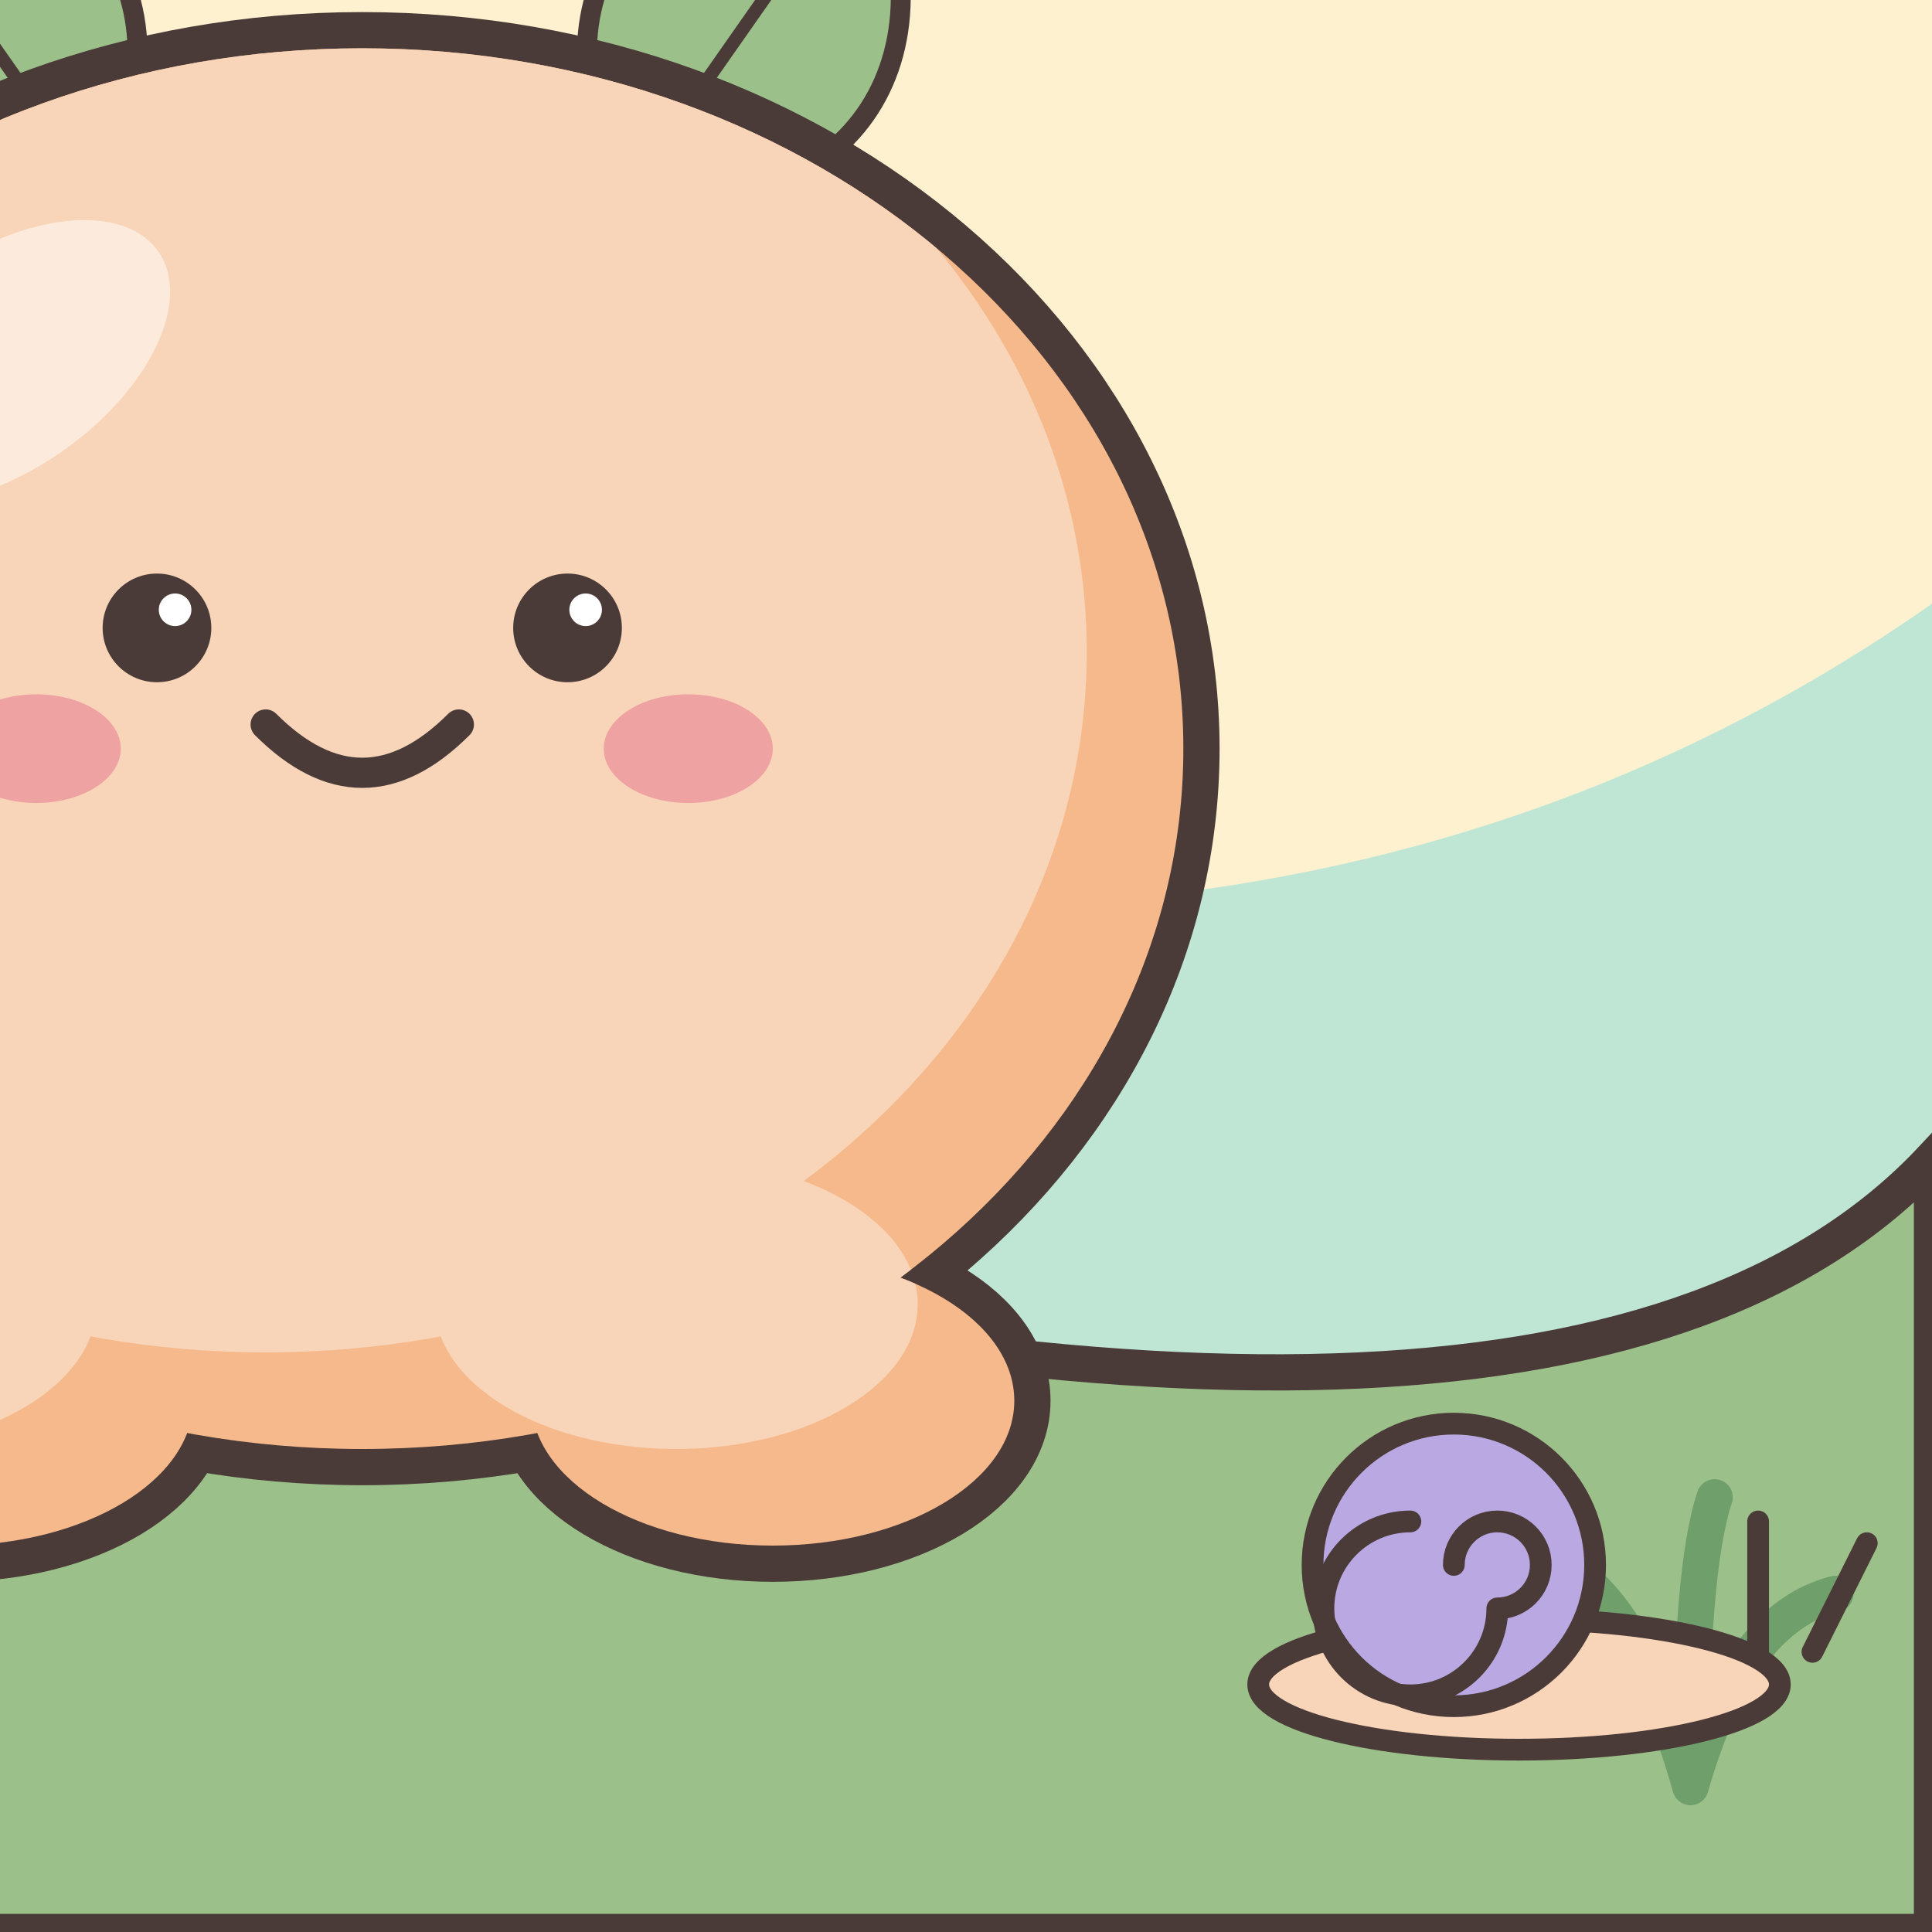
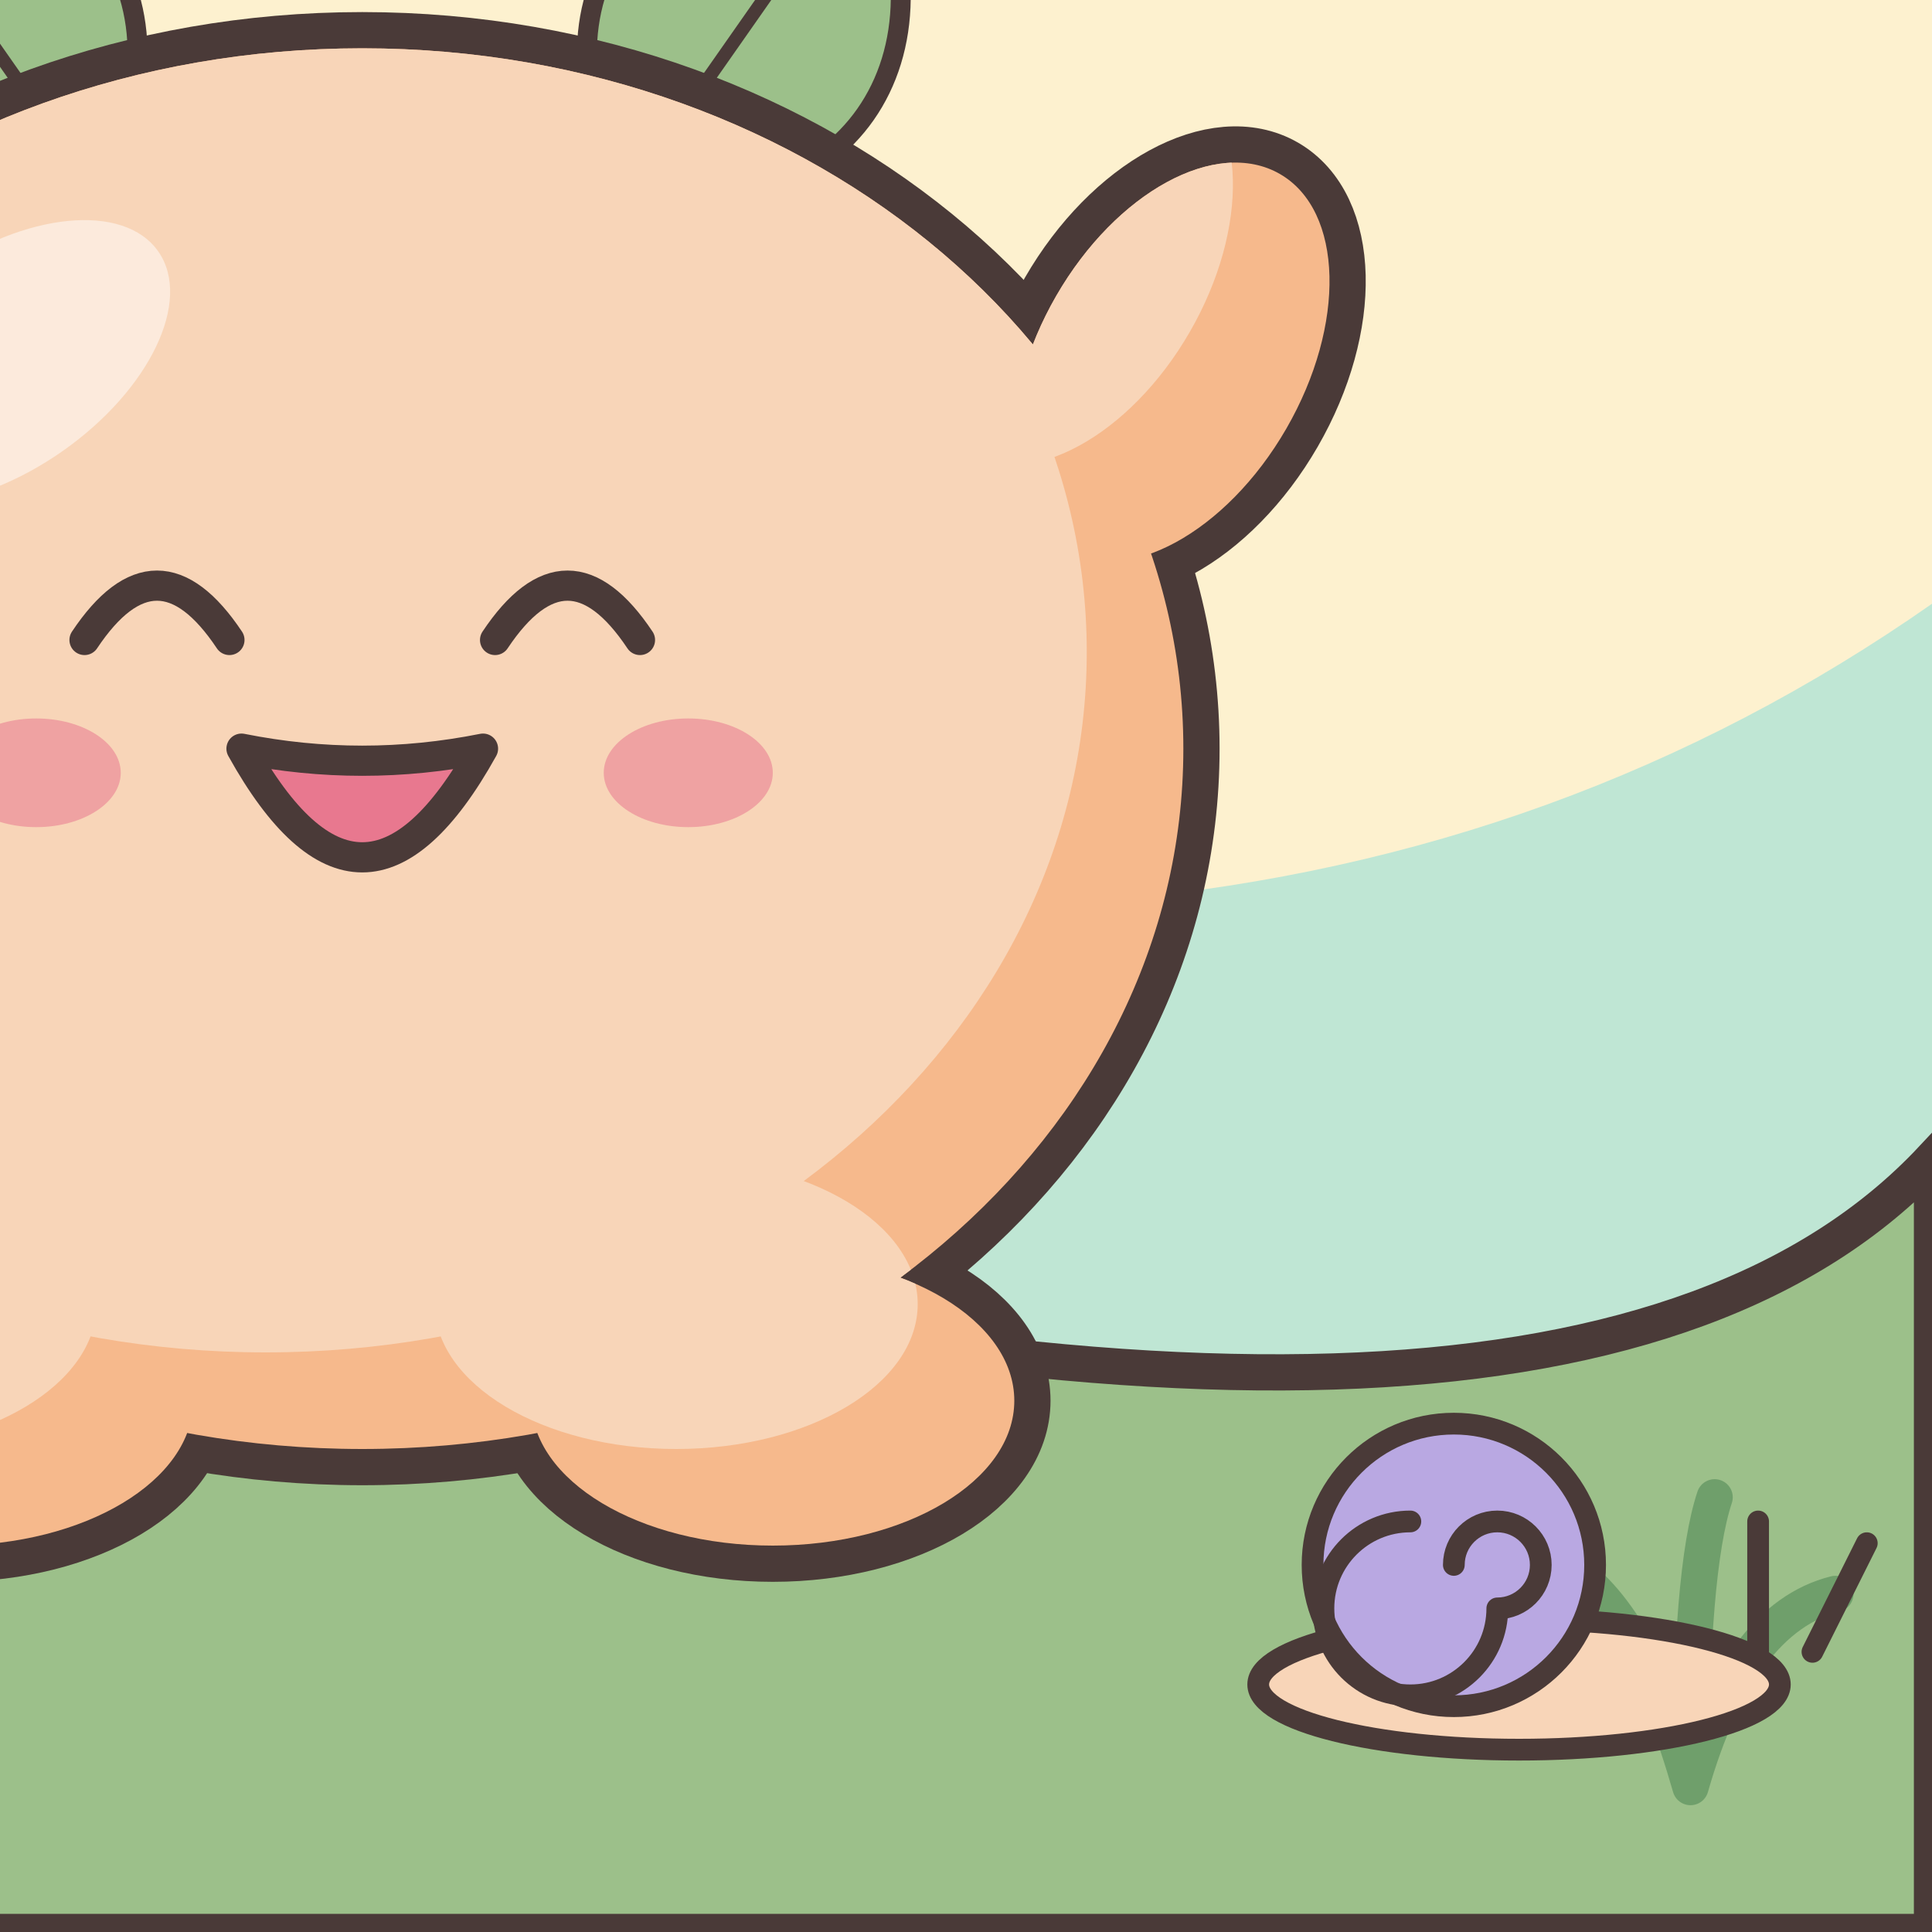
<svg xmlns="http://www.w3.org/2000/svg" width="160" height="160" viewBox="160 160 160 160">
  <rect width="320" height="320" fill="#fdf1cf" />
  <g transform="translate(225 52) scale(0.6)">
    <path transform="translate(-30 -80)" d="M30 80Q14 50 48 48Q58 18 88 36Q118 30 124 58Q148 74 122 82H46Q32 86 30 80Z" fill="#fffaf1" stroke="#4a3a38" stroke-width="3" />
  </g>
  <path d="M0 232Q80 196 170 224T320 210V320H0Z" fill="#bfe6d4" />
  <path d="M0 266Q90 236 190 262T320 256V320H0Z" fill="#9cc08a" stroke="#4a3a38" stroke-width="3" />
  <path d="M90 150V290" fill="none" stroke="#4a3a38" stroke-width="3" stroke-linecap="round" stroke-linejoin="round" />
  <g transform="translate(90 285) rotate(-140) scale(1)">
    <path d="M0 0C14-30 46-30 62 0C46 30 14 30 0 0Z" fill="#9cc08a" stroke="#4a3a38" stroke-width="3" />
    <path d="M4 0H54" fill="none" stroke="#4a3a38" stroke-width="2" stroke-linecap="round" stroke-linejoin="round" />
  </g>
  <ellipse cx="90" cy="69" rx="16.2" ry="28.8" fill="#f6b98c" stroke="#4a3a38" stroke-width="3" transform="rotate(15 90 105)" />
  <ellipse cx="90" cy="69" rx="16.2" ry="28.8" fill="#f6b98c" stroke="#4a3a38" stroke-width="3" transform="rotate(75 90 105)" />
  <ellipse cx="90" cy="69" rx="16.2" ry="28.8" fill="#f6b98c" stroke="#4a3a38" stroke-width="3" transform="rotate(135 90 105)" />
  <ellipse cx="90" cy="69" rx="16.2" ry="28.8" fill="#f6b98c" stroke="#4a3a38" stroke-width="3" transform="rotate(195 90 105)" />
  <ellipse cx="90" cy="69" rx="16.2" ry="28.8" fill="#f6b98c" stroke="#4a3a38" stroke-width="3" transform="rotate(255 90 105)" />
  <ellipse cx="90" cy="69" rx="16.2" ry="28.8" fill="#f6b98c" stroke="#4a3a38" stroke-width="3" transform="rotate(315 90 105)" />
  <circle cx="90" cy="105" r="14" fill="#fbe08a" stroke="#4a3a38" stroke-width="3" />
  <g transform="translate(34 52) scale(1.1)">
    <ellipse cx="-4" cy="-9" rx="6" ry="4" fill="#fff" stroke="#4a3a38" stroke-width="2" transform="rotate(-25 -4 -9)" />
    <ellipse cx="5" cy="-9" rx="6" ry="4" fill="#fff" stroke="#4a3a38" stroke-width="2" transform="rotate(25 5 -9)" />
    <ellipse rx="12" ry="8" fill="#fbe08a" stroke="#4a3a38" stroke-width="2" />
    <path d="M-3 -7V7M4 -7V7" fill="none" stroke="#4a3a38" stroke-width="2.5" stroke-linecap="round" stroke-linejoin="round" />
    <circle cx="-8" cy="-1" r="1.7" fill="#4a3a38" />
  </g>
  <g transform="translate(268 112) scale(1.1)">
    <ellipse cx="-9" cy="-6" rx="10" ry="8" fill="#f4a9bd" stroke="#4a3a38" stroke-width="2" transform="rotate(-25 -9 -6)" />
    <ellipse cx="9" cy="-6" rx="10" ry="8" fill="#f4a9bd" stroke="#4a3a38" stroke-width="2" transform="rotate(25 9 -6)" />
    <ellipse cx="-7" cy="7" rx="7" ry="6" fill="#f6b98c" stroke="#4a3a38" stroke-width="2" />
    <ellipse cx="7" cy="7" rx="7" ry="6" fill="#f6b98c" stroke="#4a3a38" stroke-width="2" />
    <path d="M0 -9V10" fill="none" stroke="#4a3a38" stroke-width="3" stroke-linecap="round" stroke-linejoin="round" />
    <path d="M0 -9Q-4 -17 -8 -17M0 -9Q4 -17 8 -17" fill="none" stroke="#4a3a38" stroke-width="2" stroke-linecap="round" stroke-linejoin="round" />
  </g>
  <g transform="translate(36 300) scale(1.1)">
    <path d="M-7 0V-14H7V0Q0 4 -7 0Z" fill="#fffaf1" stroke="#4a3a38" stroke-width="2" />
    <path d="M-20 -14A20 16 0 0 1 20 -14Z" fill="#e8788f" stroke="#4a3a38" stroke-width="2" />
    <circle cx="-8" cy="-22" r="3" fill="#fff" />
    <circle cx="6" cy="-26" r="2.5" fill="#fff" />
    <circle cx="12" cy="-19" r="2" fill="#fff" />
  </g>
  <path d="M60 312q-4-14-10-18M60 312q0-18 2-24M60 312q4-14 12-16" fill="none" stroke="#6f9f6b" stroke-width="3" stroke-linecap="round" stroke-linejoin="round" />
  <path d="M300 308q-4-14-10-18M300 308q0-18 2-24M300 308q4-14 12-16" fill="none" stroke="#6f9f6b" stroke-width="3" stroke-linecap="round" stroke-linejoin="round" />
  <g transform="translate(168 176) rotate(-125) scale(0.55)">
    <path d="M0 0C14-30 46-30 62 0C46 30 14 30 0 0Z" fill="#9cc08a" stroke="#4a3a38" stroke-width="3" />
    <path d="M4 0H54" fill="none" stroke="#4a3a38" stroke-width="2" stroke-linecap="round" stroke-linejoin="round" />
  </g>
  <g transform="translate(212 176) rotate(-55) scale(0.55)">
    <path d="M0 0C14-30 46-30 62 0C46 30 14 30 0 0Z" fill="#9cc08a" stroke="#4a3a38" stroke-width="3" />
    <path d="M4 0H54" fill="none" stroke="#4a3a38" stroke-width="2" stroke-linecap="round" stroke-linejoin="round" />
  </g>
  <g stroke="#4a3a38" stroke-width="6" stroke-linejoin="round" fill="#4a3a38">
    <ellipse cx="190" cy="222" rx="68" ry="58" />
    <ellipse cx="156" cy="276" rx="20" ry="12" />
    <ellipse cx="224" cy="276" rx="20" ry="12" />
-     <ellipse cx="124" cy="214" rx="14" ry="22" transform="rotate(25 124 214)" />
+     <ellipse cx="128" cy="216" rx="11" ry="18" transform="rotate(50 128 216)" />
+     <ellipse cx="257" cy="190" rx="11" ry="18" transform="rotate(30 257 190)" />
  </g>
  <clipPath id="pip">
    <ellipse cx="190" cy="222" rx="68" ry="58" />
    <ellipse cx="156" cy="276" rx="20" ry="12" />
    <ellipse cx="224" cy="276" rx="20" ry="12" />
-     <ellipse cx="124" cy="214" rx="14" ry="22" transform="rotate(25 124 214)" />
+     <ellipse cx="128" cy="216" rx="11" ry="18" transform="rotate(50 128 216)" />
+     <ellipse cx="257" cy="190" rx="11" ry="18" transform="rotate(30 257 190)" />
  </clipPath>
  <g clip-path="url(#pip)">
    <rect width="320" height="320" fill="#f6b98c" />
    <g transform="translate(-8 -8)" fill="#f8d5b8">
      <ellipse cx="190" cy="222" rx="68" ry="58" />
      <ellipse cx="156" cy="276" rx="20" ry="12" />
      <ellipse cx="224" cy="276" rx="20" ry="12" />
-       <ellipse cx="124" cy="214" rx="14" ry="22" transform="rotate(25 124 214)" />
+       <ellipse cx="128" cy="216" rx="11" ry="18" transform="rotate(50 128 216)" />
+       <ellipse cx="257" cy="190" rx="11" ry="18" transform="rotate(30 257 190)" />
    </g>
    <ellipse cx="160" cy="190" rx="16" ry="9" fill="#fff" opacity=".5" transform="rotate(-35 160 190)" />
  </g>
-   <circle cx="173" cy="212" r="4.5" fill="#4a3a38" />
-   <circle cx="174.5" cy="210.5" r="1.35" fill="#fff" />
-   <circle cx="207" cy="212" r="4.5" fill="#4a3a38" />
-   <circle cx="208.5" cy="210.5" r="1.35" fill="#fff" />
-   <ellipse cx="163" cy="222" rx="7" ry="4.5" fill="#e8788f" opacity=".55" />
-   <ellipse cx="217" cy="222" rx="7" ry="4.5" fill="#e8788f" opacity=".55" />
-   <path d="M182 220Q190 228 198 220" fill="none" stroke="#4a3a38" stroke-width="2.5" stroke-linecap="round" stroke-linejoin="round" />
+   <path d="M167 213Q173 204 179 213" fill="none" stroke="#4a3a38" stroke-width="2.5" stroke-linecap="round" stroke-linejoin="round" />
+   <path d="M201 213Q207 204 213 213" fill="none" stroke="#4a3a38" stroke-width="2.5" stroke-linecap="round" stroke-linejoin="round" />
+   <ellipse cx="163" cy="224" rx="7" ry="4.5" fill="#e8788f" opacity=".55" />
+   <ellipse cx="217" cy="224" rx="7" ry="4.5" fill="#e8788f" opacity=".55" />
+   <path d="M180 222Q190 224 200 222Q190 240 180 222Z" fill="#e8788f" stroke="#4a3a38" stroke-width="2.5" stroke-linejoin="round" />
+   <g transform="translate(110 196) scale(1)">
+     <g transform="rotate(-15)">
+       <path d="M-12 2L-28 12" fill="none" stroke="#4a3a38" stroke-width="4" stroke-linecap="round" stroke-linejoin="round" />
+       <ellipse cx="-29" cy="13" rx="3" ry="5" fill="#8fb0dd" stroke="#4a3a38" stroke-width="2" />
+       <path d="M12 -5Q24 -2 12 9" fill="none" stroke="#4a3a38" stroke-width="3" stroke-linecap="round" stroke-linejoin="round" />
+       <rect x="-12" y="-10" width="24" height="20" rx="5" fill="#a9c1e6" stroke="#4a3a38" stroke-width="2" />
+       <path d="M-8 -4H8" fill="none" stroke="#fff" stroke-width="2" stroke-linecap="round" stroke-linejoin="round" />
+     </g>
+   </g>
+   <path d="M78 212.6Q81 218 78 221Q75 218 78 212.6Z" fill="#a9c1e6" stroke="#4a3a38" stroke-width="2" />
+   <path d="M74 227.32Q76.6 232 74 234.6Q71.4 232 74 227.32Z" fill="#a9c1e6" stroke="#4a3a38" stroke-width="2" />
+   <path d="M84 238.04Q86.2 242 84 244.2Q81.8 242 84 238.04Z" fill="#a9c1e6" stroke="#4a3a38" stroke-width="2" />
  <g transform="translate(284 304) scale(0.9)">
    <ellipse cx="2" cy="-5" rx="24" ry="6" fill="#f8d5b8" stroke="#4a3a38" stroke-width="2" />
    <path d="M24 -8V-20M29 -8L34 -18" fill="none" stroke="#4a3a38" stroke-width="2" stroke-linecap="round" stroke-linejoin="round" />
    <circle cx="-4" cy="-16" r="13" fill="#b9a8e2" stroke="#4a3a38" stroke-width="2" />
    <path d="M-4 -16a4 4 0 1 1 4 4a8 8 0 1 1-8-8" fill="none" stroke="#4a3a38" stroke-width="2" stroke-linecap="round" stroke-linejoin="round" />
  </g>
</svg>
